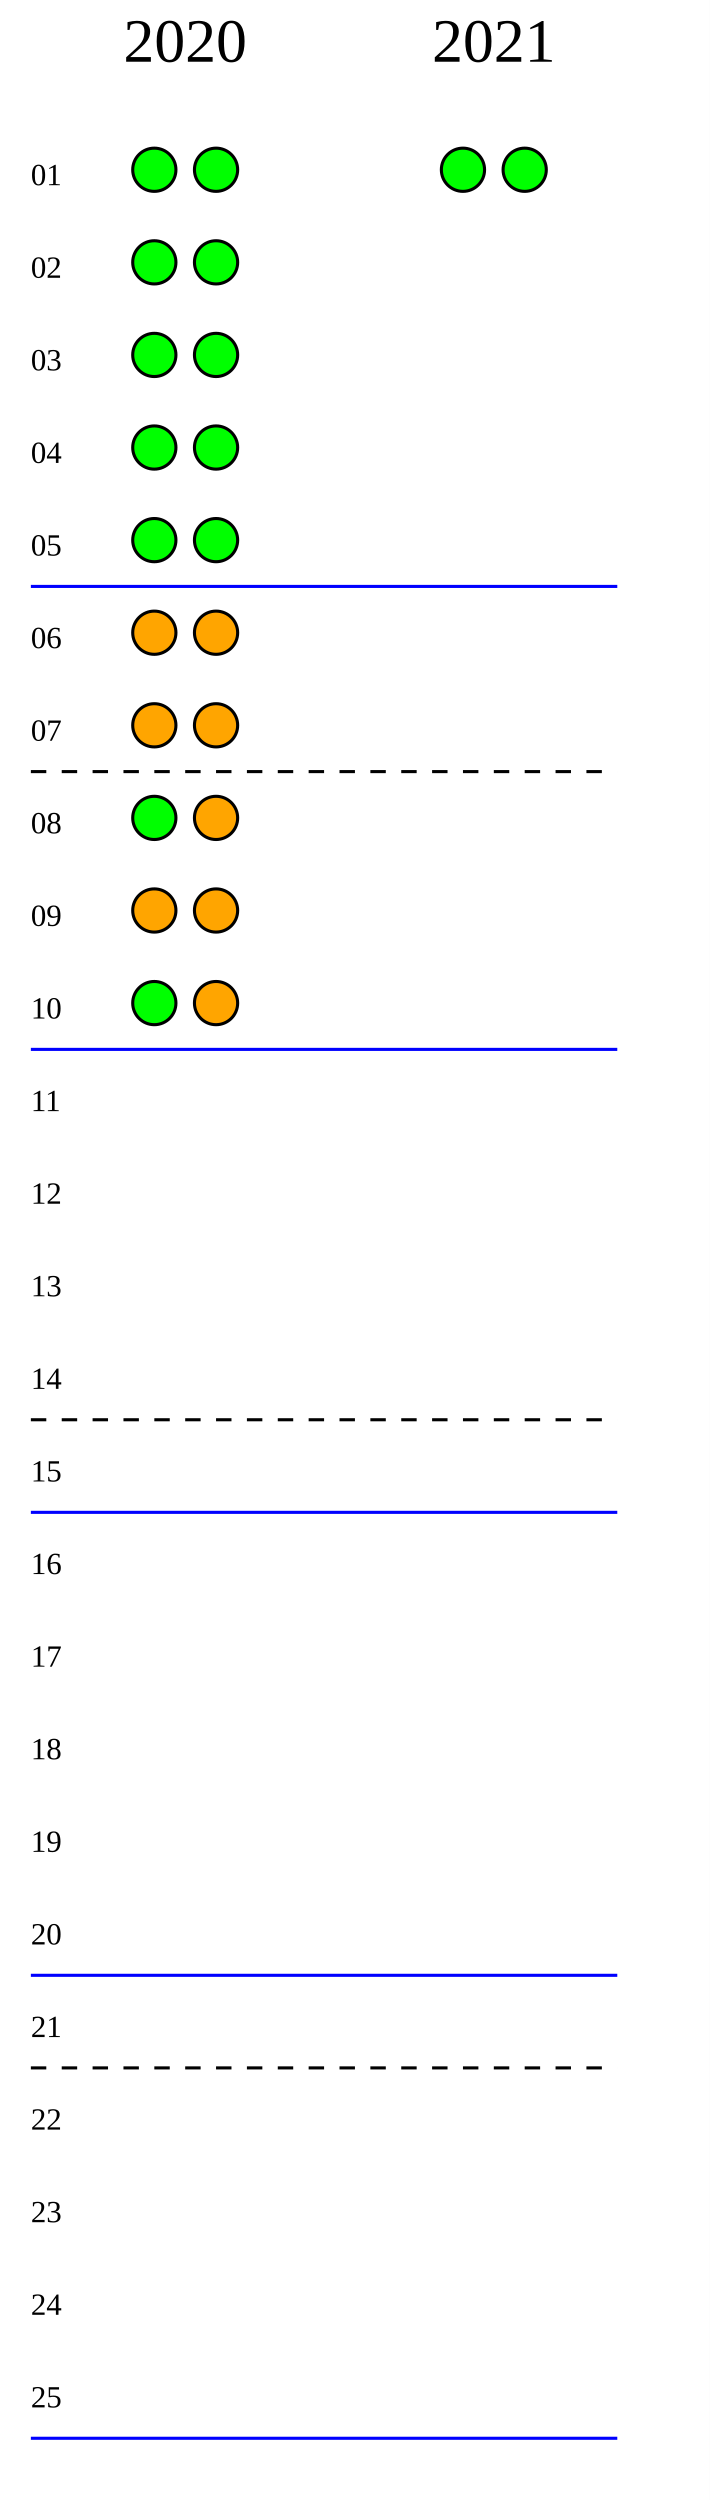
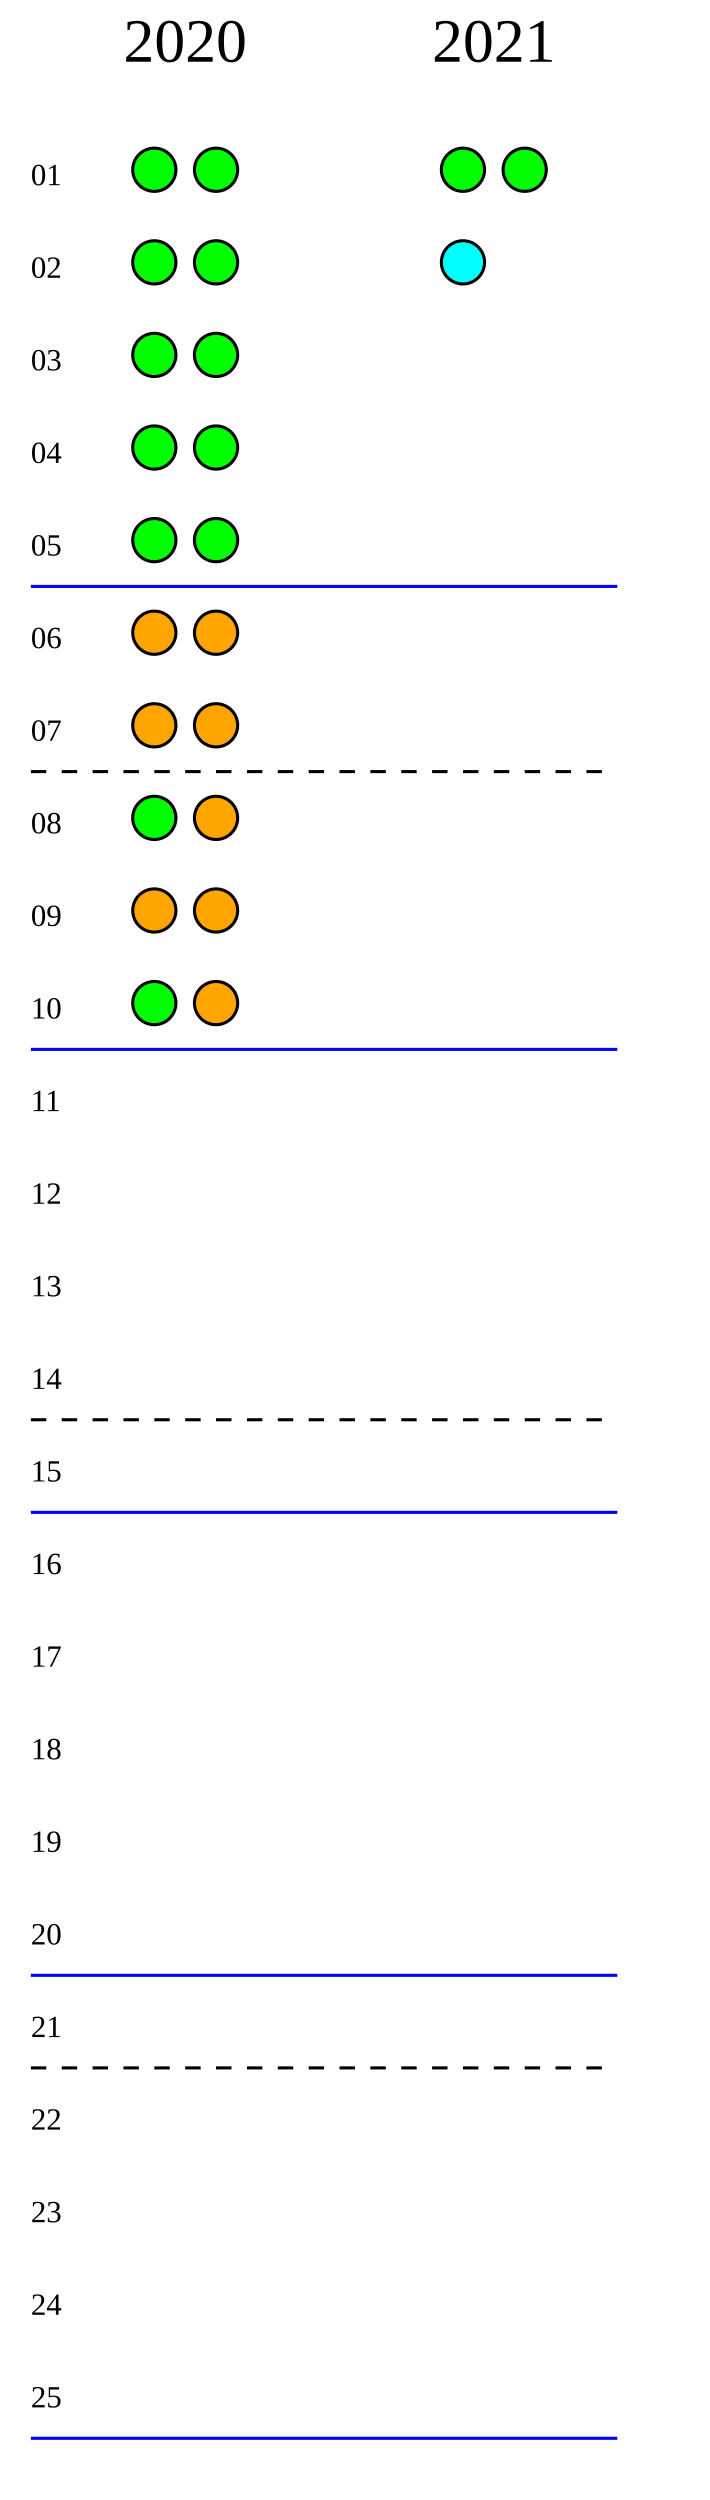
<svg xmlns="http://www.w3.org/2000/svg" height="810" viewBox="0 0 230 810" width="230">
  <rect fill="white" height="100%" width="100%" />
  <text font-size="20" text-anchor="middle" x="60" y="20">
2020
</text>
  <circle cx="50" cy="55" fill="lime" r="7" stroke="black" />
  <circle cx="70" cy="55" fill="lime" r="7" stroke="black" />
  <circle cx="50" cy="85" fill="lime" r="7" stroke="black" />
  <circle cx="70" cy="85" fill="lime" r="7" stroke="black" />
  <circle cx="50" cy="115" fill="lime" r="7" stroke="black" />
  <circle cx="70" cy="115" fill="lime" r="7" stroke="black" />
  <circle cx="50" cy="145" fill="lime" r="7" stroke="black" />
  <circle cx="70" cy="145" fill="lime" r="7" stroke="black" />
  <circle cx="50" cy="175" fill="lime" r="7" stroke="black" />
  <circle cx="70" cy="175" fill="lime" r="7" stroke="black" />
  <circle cx="50" cy="205" fill="orange" r="7" stroke="black" />
  <circle cx="70" cy="205" fill="orange" r="7" stroke="black" />
  <circle cx="50" cy="235" fill="orange" r="7" stroke="black" />
  <circle cx="70" cy="235" fill="orange" r="7" stroke="black" />
  <circle cx="50" cy="265" fill="lime" r="7" stroke="black" />
  <circle cx="70" cy="265" fill="orange" r="7" stroke="black" />
  <circle cx="50" cy="295" fill="orange" r="7" stroke="black" />
  <circle cx="70" cy="295" fill="orange" r="7" stroke="black" />
  <circle cx="50" cy="325" fill="lime" r="7" stroke="black" />
  <circle cx="70" cy="325" fill="orange" r="7" stroke="black" />
  <text font-size="20" text-anchor="middle" x="160" y="20">
2021
</text>
  <circle cx="150" cy="55" fill="lime" r="7" stroke="black" />
  <circle cx="170" cy="55" fill="lime" r="7" stroke="black" />
+   <circle cx="150" cy="85" fill="cyan" r="7" stroke="black" />
  <text font-size="10" x="10" y="60">
01
</text>
  <text font-size="10" x="10" y="90">
02
</text>
  <text font-size="10" x="10" y="120">
03
</text>
  <text font-size="10" x="10" y="150">
04
</text>
  <text font-size="10" x="10" y="180">
05
</text>
  <line stroke="blue" x1="10" x2="200" y1="190" y2="190" />
  <text font-size="10" x="10" y="210">
06
</text>
  <text font-size="10" x="10" y="240">
07
</text>
  <line stroke="black" stroke-dasharray="5,5" x1="10" x2="200" y1="250" y2="250" />
  <text font-size="10" x="10" y="270">
08
</text>
  <text font-size="10" x="10" y="300">
09
</text>
  <text font-size="10" x="10" y="330">
10
</text>
  <line stroke="blue" x1="10" x2="200" y1="340" y2="340" />
  <text font-size="10" x="10" y="360">
11
</text>
  <text font-size="10" x="10" y="390">
12
</text>
  <text font-size="10" x="10" y="420">
13
</text>
  <text font-size="10" x="10" y="450">
14
</text>
  <line stroke="black" stroke-dasharray="5,5" x1="10" x2="200" y1="460" y2="460" />
  <text font-size="10" x="10" y="480">
15
</text>
  <line stroke="blue" x1="10" x2="200" y1="490" y2="490" />
  <text font-size="10" x="10" y="510">
16
</text>
  <text font-size="10" x="10" y="540">
17
</text>
  <text font-size="10" x="10" y="570">
18
</text>
  <text font-size="10" x="10" y="600">
19
</text>
  <text font-size="10" x="10" y="630">
20
</text>
  <line stroke="blue" x1="10" x2="200" y1="640" y2="640" />
  <text font-size="10" x="10" y="660">
21
</text>
  <line stroke="black" stroke-dasharray="5,5" x1="10" x2="200" y1="670" y2="670" />
  <text font-size="10" x="10" y="690">
22
</text>
  <text font-size="10" x="10" y="720">
23
</text>
  <text font-size="10" x="10" y="750">
24
</text>
  <text font-size="10" x="10" y="780">
25
</text>
  <line stroke="blue" x1="10" x2="200" y1="790" y2="790" />
</svg>
